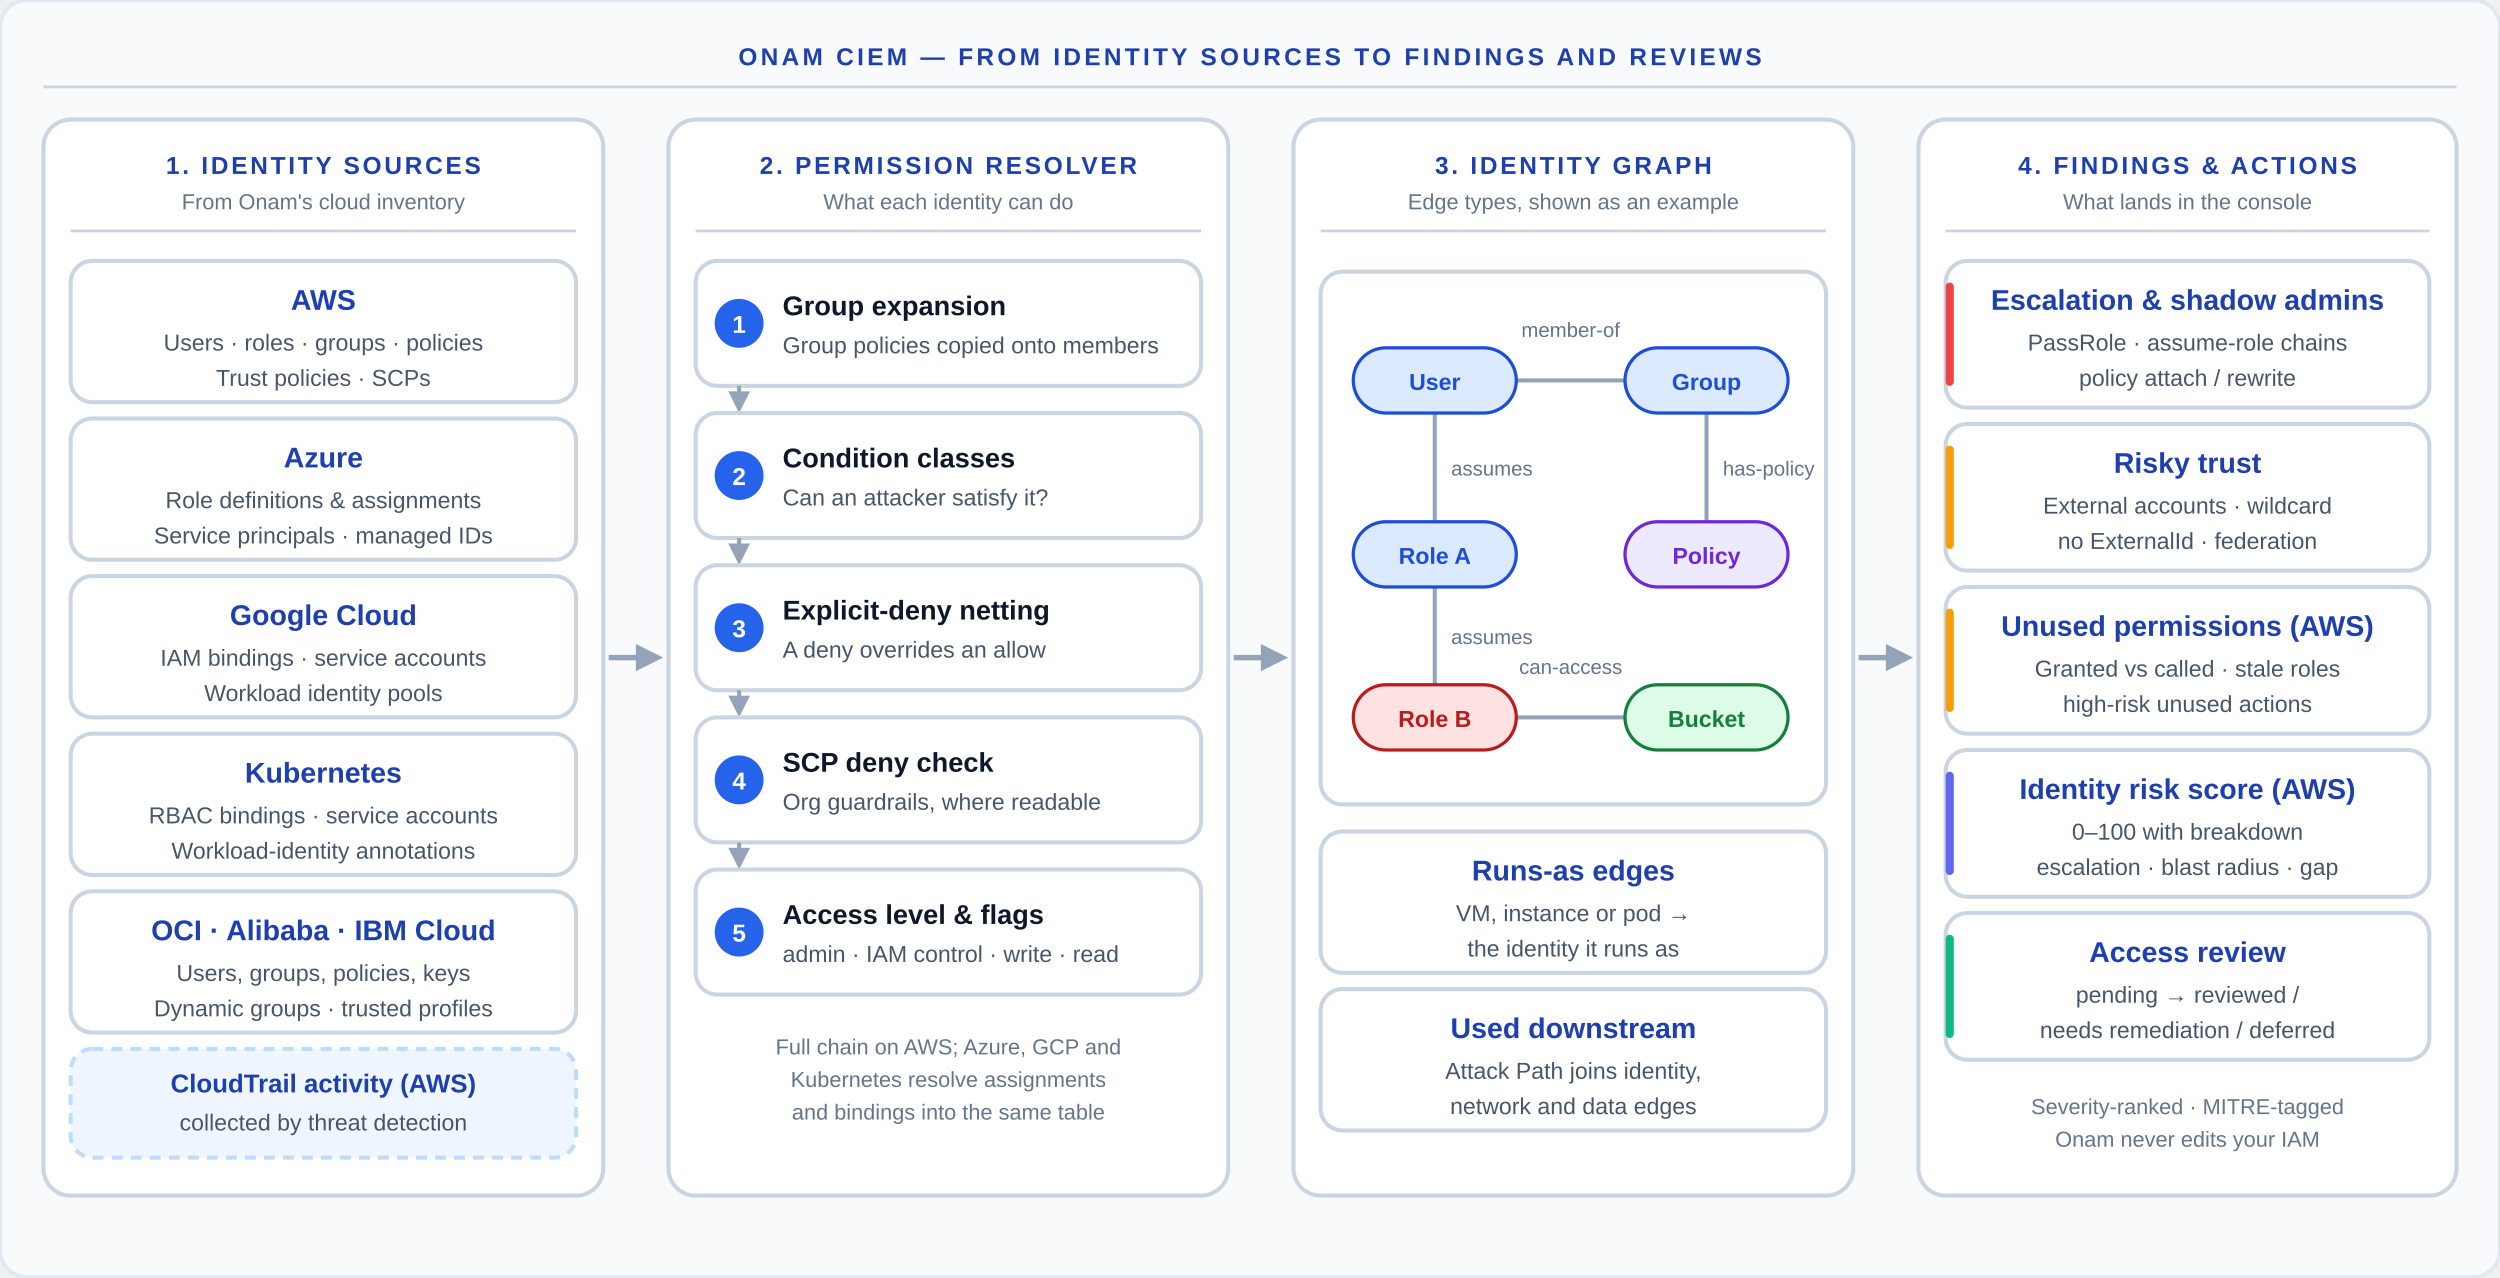
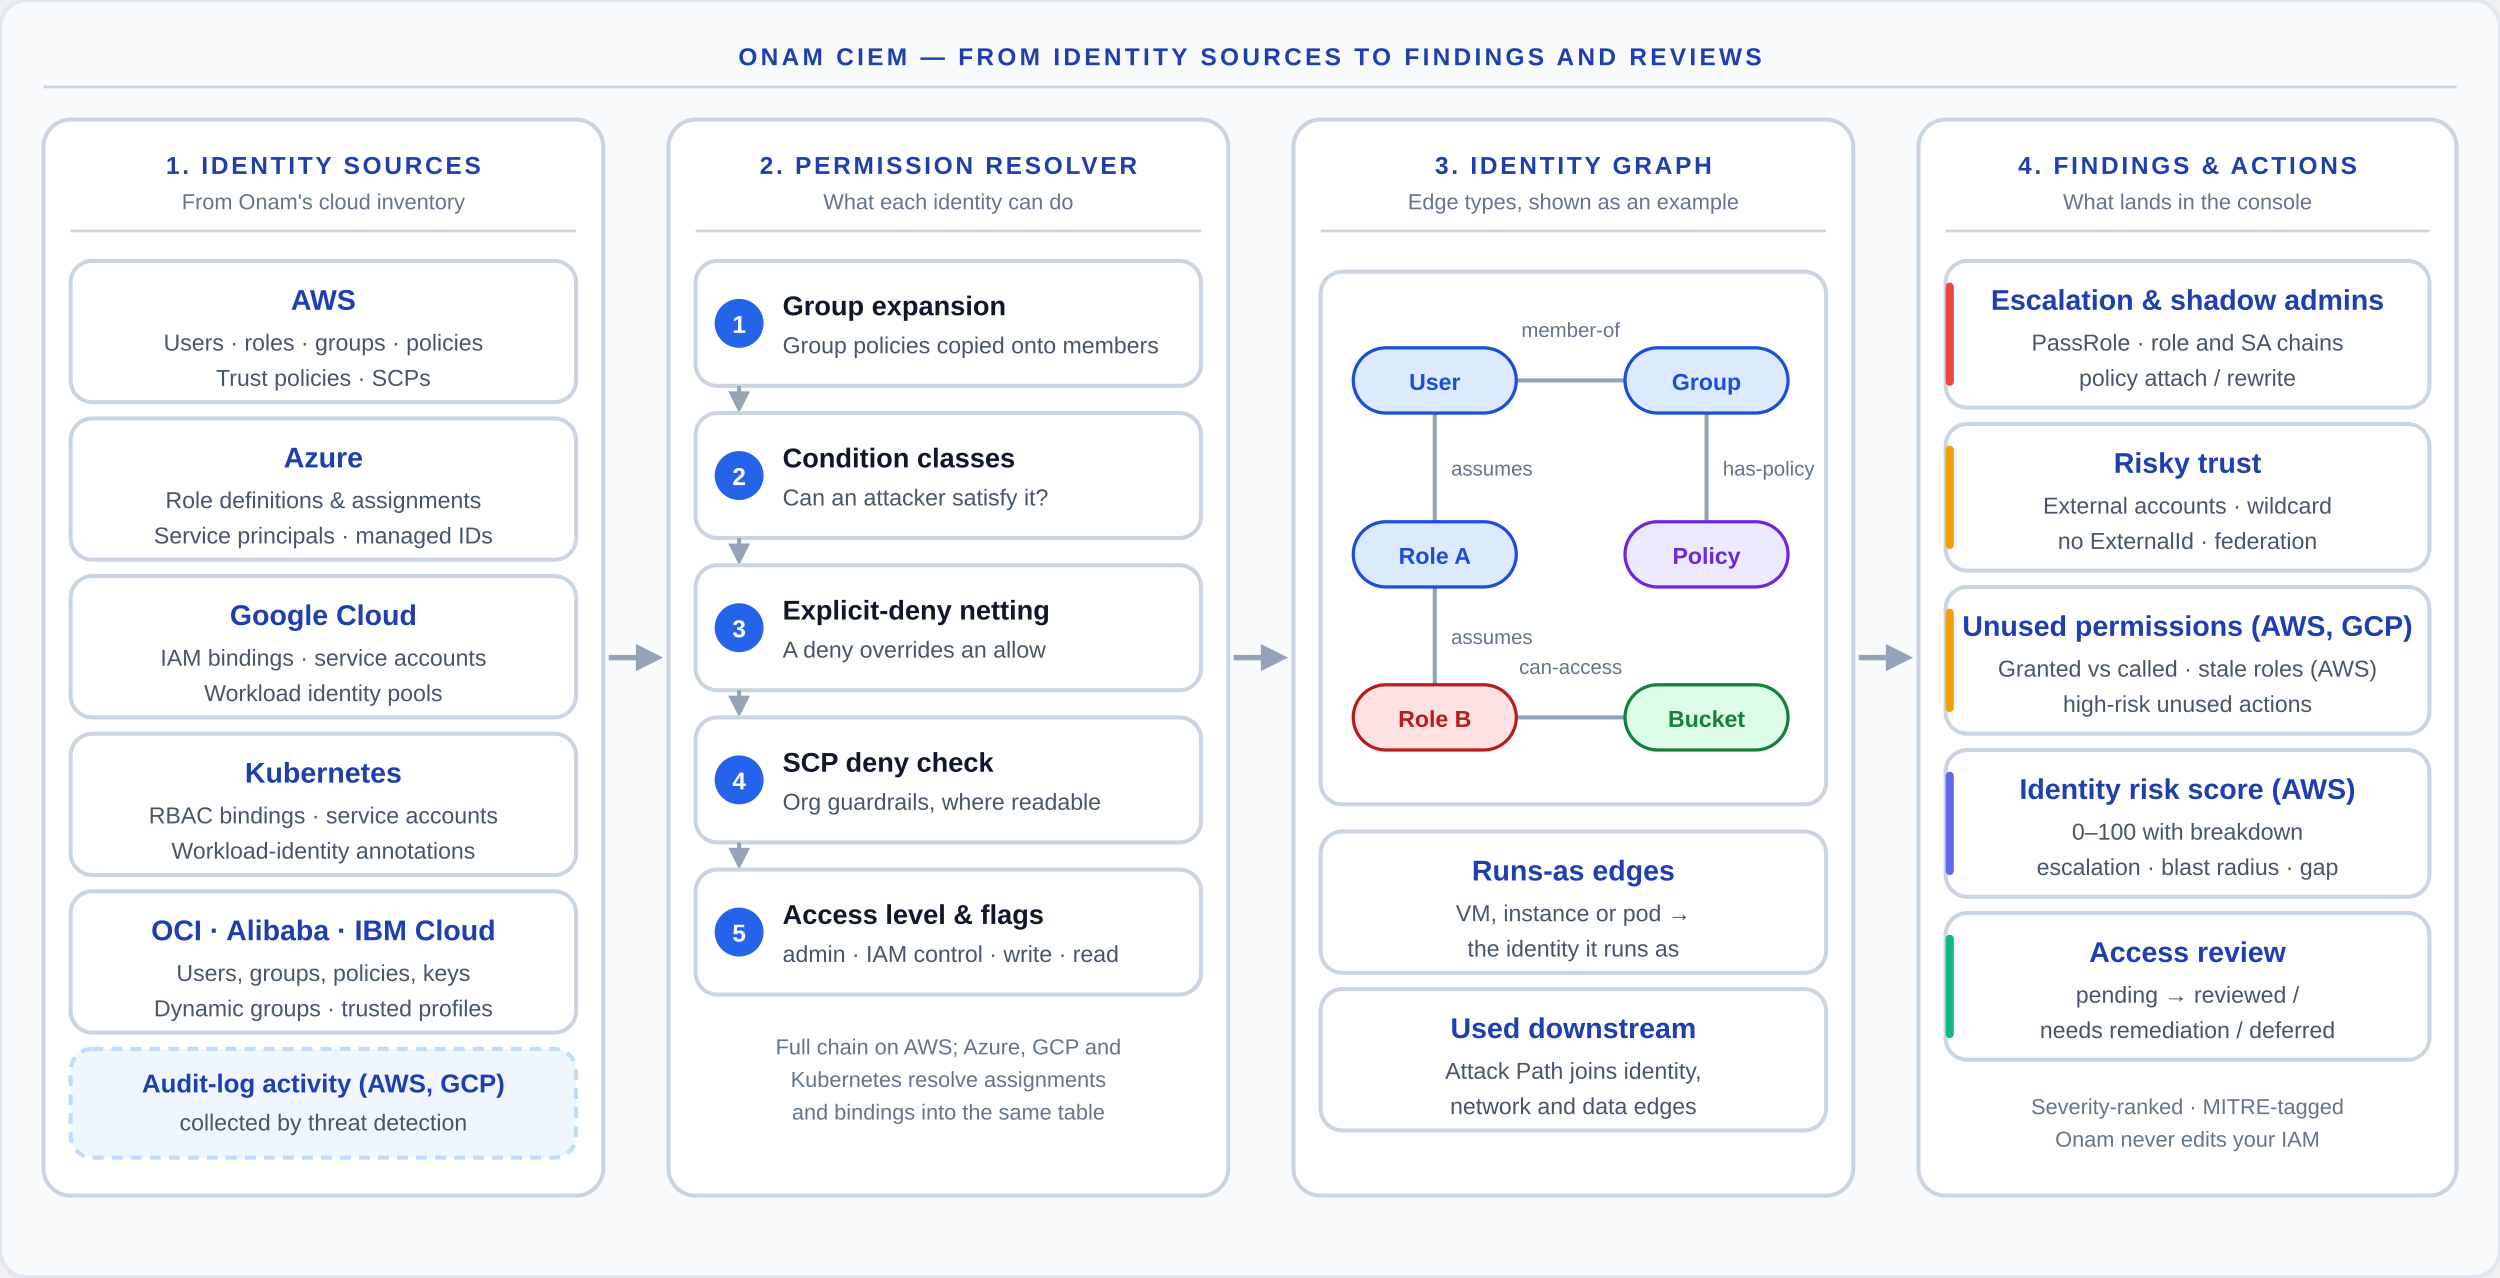
<svg xmlns="http://www.w3.org/2000/svg" viewBox="0 0 920 470" width="920" height="470" font-family="Arial, sans-serif" role="img" aria-label="How Onam CIEM works: identity sources, effective-permission resolver, identity graph, findings and access reviews">
  <rect width="920" height="470" fill="#F8FAFC" stroke="#E2E8F0" stroke-width="1.5" rx="10" />
  <text x="460" y="24" text-anchor="middle" font-size="9" font-weight="700" letter-spacing="1.2" fill="#1E40AF">ONAM CIEM — FROM IDENTITY SOURCES TO FINDINGS AND REVIEWS</text>
  <line x1="16" y1="32" x2="904" y2="32" stroke="#CBD5E1" stroke-width="1" />
  <rect x="16" y="44" width="206" height="396" fill="#FFFFFF" stroke="#CBD5E1" stroke-width="1.5" rx="10" />
  <text x="119.0" y="64" text-anchor="middle" font-size="9" font-weight="700" letter-spacing="1" fill="#1E40AF">1. IDENTITY SOURCES</text>
  <text x="119.0" y="77" text-anchor="middle" font-size="8" fill="#64748B">From Onam's cloud inventory</text>
  <line x1="26" y1="85" x2="212" y2="85" stroke="#CBD5E1" stroke-width="1" />
  <rect x="246" y="44" width="206" height="396" fill="#FFFFFF" stroke="#CBD5E1" stroke-width="1.5" rx="10" />
  <text x="349.0" y="64" text-anchor="middle" font-size="9" font-weight="700" letter-spacing="1" fill="#1E40AF">2. PERMISSION RESOLVER</text>
  <text x="349.0" y="77" text-anchor="middle" font-size="8" fill="#64748B">What each identity can do</text>
  <line x1="256" y1="85" x2="442" y2="85" stroke="#CBD5E1" stroke-width="1" />
  <rect x="476" y="44" width="206" height="396" fill="#FFFFFF" stroke="#CBD5E1" stroke-width="1.5" rx="10" />
  <text x="579.0" y="64" text-anchor="middle" font-size="9" font-weight="700" letter-spacing="1" fill="#1E40AF">3. IDENTITY GRAPH</text>
  <text x="579.0" y="77" text-anchor="middle" font-size="8" fill="#64748B">Edge types, shown as an example</text>
  <line x1="486" y1="85" x2="672" y2="85" stroke="#CBD5E1" stroke-width="1" />
  <rect x="706" y="44" width="198" height="396" fill="#FFFFFF" stroke="#CBD5E1" stroke-width="1.5" rx="10" />
  <text x="805.0" y="64" text-anchor="middle" font-size="9" font-weight="700" letter-spacing="1" fill="#1E40AF">4. FINDINGS &amp; ACTIONS</text>
  <text x="805.0" y="77" text-anchor="middle" font-size="8" fill="#64748B">What lands in the console</text>
  <line x1="716" y1="85" x2="894" y2="85" stroke="#CBD5E1" stroke-width="1" />
  <line x1="224" y1="242.0" x2="236" y2="242.0" stroke="#94A3B8" stroke-width="2" />
  <polygon points="234,237.0 244,242.0 234,247.0" fill="#94A3B8" />
  <line x1="454" y1="242.0" x2="466" y2="242.0" stroke="#94A3B8" stroke-width="2" />
  <polygon points="464,237.0 474,242.0 464,247.0" fill="#94A3B8" />
  <line x1="684" y1="242.0" x2="696" y2="242.0" stroke="#94A3B8" stroke-width="2" />
  <polygon points="694,237.0 704,242.0 694,247.0" fill="#94A3B8" />
  <rect x="26" y="96" width="186" height="52" fill="#FFFFFF" stroke="#CBD5E1" stroke-width="1.5" rx="8" />
  <text x="119.0" y="114" text-anchor="middle" font-size="10.5" font-weight="700" fill="#1E40AF">AWS</text>
  <text x="119.0" y="129" text-anchor="middle" font-size="8.5" fill="#475569">Users · roles · groups · policies</text>
  <text x="119.0" y="142" text-anchor="middle" font-size="8.5" fill="#475569">Trust policies · SCPs</text>
  <rect x="26" y="154" width="186" height="52" fill="#FFFFFF" stroke="#CBD5E1" stroke-width="1.5" rx="8" />
  <text x="119.0" y="172" text-anchor="middle" font-size="10.5" font-weight="700" fill="#1E40AF">Azure</text>
  <text x="119.0" y="187" text-anchor="middle" font-size="8.5" fill="#475569">Role definitions &amp; assignments</text>
  <text x="119.0" y="200" text-anchor="middle" font-size="8.5" fill="#475569">Service principals · managed IDs</text>
  <rect x="26" y="212" width="186" height="52" fill="#FFFFFF" stroke="#CBD5E1" stroke-width="1.5" rx="8" />
  <text x="119.0" y="230" text-anchor="middle" font-size="10.5" font-weight="700" fill="#1E40AF">Google Cloud</text>
  <text x="119.0" y="245" text-anchor="middle" font-size="8.5" fill="#475569">IAM bindings · service accounts</text>
  <text x="119.0" y="258" text-anchor="middle" font-size="8.5" fill="#475569">Workload identity pools</text>
  <rect x="26" y="270" width="186" height="52" fill="#FFFFFF" stroke="#CBD5E1" stroke-width="1.5" rx="8" />
  <text x="119.0" y="288" text-anchor="middle" font-size="10.5" font-weight="700" fill="#1E40AF">Kubernetes</text>
  <text x="119.0" y="303" text-anchor="middle" font-size="8.5" fill="#475569">RBAC bindings · service accounts</text>
  <text x="119.0" y="316" text-anchor="middle" font-size="8.5" fill="#475569">Workload-identity annotations</text>
  <rect x="26" y="328" width="186" height="52" fill="#FFFFFF" stroke="#CBD5E1" stroke-width="1.5" rx="8" />
  <text x="119.0" y="346" text-anchor="middle" font-size="10.5" font-weight="700" fill="#1E40AF">OCI · Alibaba · IBM Cloud</text>
  <text x="119.0" y="361" text-anchor="middle" font-size="8.5" fill="#475569">Users, groups, policies, keys</text>
  <text x="119.0" y="374" text-anchor="middle" font-size="8.5" fill="#475569">Dynamic groups · trusted profiles</text>
  <rect x="26" y="386" width="186" height="40" fill="#EFF6FF" stroke="#BFDBFE" stroke-width="1.5" rx="8" stroke-dasharray="4 3" />
-   <text x="119.0" y="402" text-anchor="middle" font-size="9.5" font-weight="700" fill="#1E40AF">CloudTrail activity (AWS)</text>
+   <text x="119.0" y="402" text-anchor="middle" font-size="9.5" font-weight="700" fill="#1E40AF">Audit-log activity (AWS, GCP)</text>
  <text x="119.0" y="416" text-anchor="middle" font-size="8.5" fill="#475569">collected by threat detection</text>
  <rect x="256" y="96" width="186" height="46" fill="#FFFFFF" stroke="#CBD5E1" stroke-width="1.5" rx="8" />
  <circle cx="272" cy="119" r="9" fill="#2563EB" />
  <text x="272" y="122.5" text-anchor="middle" font-size="9" font-weight="700" fill="#FFFFFF">1</text>
  <text x="288" y="116" text-anchor="start" font-size="10" font-weight="700" fill="#0F172A">Group expansion</text>
  <text x="288" y="130" text-anchor="start" font-size="8.5" fill="#475569">Group policies copied onto members</text>
  <line x1="272" y1="142" x2="272" y2="145" stroke="#94A3B8" stroke-width="1.5" />
  <polygon points="268,144 272,152 276,144" fill="#94A3B8" />
  <rect x="256" y="152" width="186" height="46" fill="#FFFFFF" stroke="#CBD5E1" stroke-width="1.5" rx="8" />
  <circle cx="272" cy="175" r="9" fill="#2563EB" />
  <text x="272" y="178.5" text-anchor="middle" font-size="9" font-weight="700" fill="#FFFFFF">2</text>
  <text x="288" y="172" text-anchor="start" font-size="10" font-weight="700" fill="#0F172A">Condition classes</text>
  <text x="288" y="186" text-anchor="start" font-size="8.5" fill="#475569">Can an attacker satisfy it?</text>
  <line x1="272" y1="198" x2="272" y2="201" stroke="#94A3B8" stroke-width="1.5" />
  <polygon points="268,200 272,208 276,200" fill="#94A3B8" />
  <rect x="256" y="208" width="186" height="46" fill="#FFFFFF" stroke="#CBD5E1" stroke-width="1.5" rx="8" />
  <circle cx="272" cy="231" r="9" fill="#2563EB" />
  <text x="272" y="234.5" text-anchor="middle" font-size="9" font-weight="700" fill="#FFFFFF">3</text>
  <text x="288" y="228" text-anchor="start" font-size="10" font-weight="700" fill="#0F172A">Explicit-deny netting</text>
  <text x="288" y="242" text-anchor="start" font-size="8.5" fill="#475569">A deny overrides an allow</text>
  <line x1="272" y1="254" x2="272" y2="257" stroke="#94A3B8" stroke-width="1.5" />
  <polygon points="268,256 272,264 276,256" fill="#94A3B8" />
  <rect x="256" y="264" width="186" height="46" fill="#FFFFFF" stroke="#CBD5E1" stroke-width="1.5" rx="8" />
  <circle cx="272" cy="287" r="9" fill="#2563EB" />
  <text x="272" y="290.5" text-anchor="middle" font-size="9" font-weight="700" fill="#FFFFFF">4</text>
  <text x="288" y="284" text-anchor="start" font-size="10" font-weight="700" fill="#0F172A">SCP deny check</text>
  <text x="288" y="298" text-anchor="start" font-size="8.5" fill="#475569">Org guardrails, where readable</text>
  <line x1="272" y1="310" x2="272" y2="313" stroke="#94A3B8" stroke-width="1.5" />
  <polygon points="268,312 272,320 276,312" fill="#94A3B8" />
  <rect x="256" y="320" width="186" height="46" fill="#FFFFFF" stroke="#CBD5E1" stroke-width="1.5" rx="8" />
  <circle cx="272" cy="343" r="9" fill="#2563EB" />
  <text x="272" y="346.5" text-anchor="middle" font-size="9" font-weight="700" fill="#FFFFFF">5</text>
  <text x="288" y="340" text-anchor="start" font-size="10" font-weight="700" fill="#0F172A">Access level &amp; flags</text>
  <text x="288" y="354" text-anchor="start" font-size="8.5" fill="#475569">admin · IAM control · write · read</text>
  <text x="349.0" y="388" text-anchor="middle" font-size="8" fill="#64748B">Full chain on AWS; Azure, GCP and</text>
  <text x="349.0" y="400" text-anchor="middle" font-size="8" fill="#64748B">Kubernetes resolve assignments</text>
  <text x="349.0" y="412" text-anchor="middle" font-size="8" fill="#64748B">and bindings into the same table</text>
  <rect x="486" y="100" width="186" height="196" fill="#FFFFFF" stroke="#CBD5E1" stroke-width="1.5" rx="8" />
  <line x1="528" y1="140" x2="628" y2="140" stroke="#94A3B8" stroke-width="1.5" />
  <text x="578.0" y="124.0" text-anchor="middle" font-size="7.5" fill="#64748B">member-of</text>
  <line x1="628" y1="140" x2="628" y2="204" stroke="#94A3B8" stroke-width="1.5" />
  <text x="634.0" y="175.0" text-anchor="start" font-size="7.5" fill="#64748B">has-policy</text>
  <line x1="528" y1="140" x2="528" y2="204" stroke="#94A3B8" stroke-width="1.5" />
  <text x="534.0" y="175.0" text-anchor="start" font-size="7.5" fill="#64748B">assumes</text>
  <line x1="528" y1="204" x2="528" y2="264" stroke="#94A3B8" stroke-width="1.5" />
  <text x="534.0" y="237.0" text-anchor="start" font-size="7.5" fill="#64748B">assumes</text>
  <line x1="528" y1="264" x2="628" y2="264" stroke="#94A3B8" stroke-width="1.5" />
  <text x="578.0" y="248.0" text-anchor="middle" font-size="7.5" fill="#64748B">can-access</text>
  <rect x="498" y="128" width="60" height="24" rx="12" fill="#DBEAFE" stroke="#1D4ED8" stroke-width="1.2" />
  <text x="528" y="143.5" text-anchor="middle" font-size="8.5" font-weight="700" fill="#1D4ED8">User</text>
  <rect x="598" y="128" width="60" height="24" rx="12" fill="#DBEAFE" stroke="#1D4ED8" stroke-width="1.2" />
  <text x="628" y="143.5" text-anchor="middle" font-size="8.5" font-weight="700" fill="#1D4ED8">Group</text>
  <rect x="598" y="192" width="60" height="24" rx="12" fill="#EDE9FE" stroke="#6D28D9" stroke-width="1.2" />
  <text x="628" y="207.5" text-anchor="middle" font-size="8.5" font-weight="700" fill="#6D28D9">Policy</text>
  <rect x="498" y="192" width="60" height="24" rx="12" fill="#DBEAFE" stroke="#1D4ED8" stroke-width="1.2" />
  <text x="528" y="207.5" text-anchor="middle" font-size="8.5" font-weight="700" fill="#1D4ED8">Role A</text>
  <rect x="498" y="252" width="60" height="24" rx="12" fill="#FEE2E2" stroke="#B91C1C" stroke-width="1.2" />
  <text x="528" y="267.5" text-anchor="middle" font-size="8.5" font-weight="700" fill="#B91C1C">Role B</text>
  <rect x="598" y="252" width="60" height="24" rx="12" fill="#DCFCE7" stroke="#15803D" stroke-width="1.2" />
  <text x="628" y="267.5" text-anchor="middle" font-size="8.5" font-weight="700" fill="#15803D">Bucket</text>
  <rect x="486" y="306" width="186" height="52" fill="#FFFFFF" stroke="#CBD5E1" stroke-width="1.5" rx="8" />
  <text x="579.0" y="324" text-anchor="middle" font-size="10.5" font-weight="700" fill="#1E40AF">Runs-as edges</text>
  <text x="579.0" y="339" text-anchor="middle" font-size="8.5" fill="#475569">VM, instance or pod →</text>
  <text x="579.0" y="352" text-anchor="middle" font-size="8.5" fill="#475569">the identity it runs as</text>
  <rect x="486" y="364" width="186" height="52" fill="#FFFFFF" stroke="#CBD5E1" stroke-width="1.5" rx="8" />
  <text x="579.0" y="382" text-anchor="middle" font-size="10.5" font-weight="700" fill="#1E40AF">Used downstream</text>
  <text x="579.0" y="397" text-anchor="middle" font-size="8.5" fill="#475569">Attack Path joins identity,</text>
  <text x="579.0" y="410" text-anchor="middle" font-size="8.5" fill="#475569">network and data edges</text>
  <rect x="716" y="96" width="178" height="54" fill="#FFFFFF" stroke="#CBD5E1" stroke-width="1.5" rx="8" />
  <rect x="716" y="104" width="3" height="38" fill="#EF4444" rx="1.5" />
  <text x="805.0" y="114" text-anchor="middle" font-size="10.5" font-weight="700" fill="#1E40AF">Escalation &amp; shadow admins</text>
-   <text x="805.0" y="129" text-anchor="middle" font-size="8.5" fill="#475569">PassRole · assume-role chains</text>
+   <text x="805.0" y="129" text-anchor="middle" font-size="8.5" fill="#475569">PassRole · role and SA chains</text>
  <text x="805.0" y="142" text-anchor="middle" font-size="8.5" fill="#475569">policy attach / rewrite</text>
  <rect x="716" y="156" width="178" height="54" fill="#FFFFFF" stroke="#CBD5E1" stroke-width="1.5" rx="8" />
  <rect x="716" y="164" width="3" height="38" fill="#F59E0B" rx="1.5" />
  <text x="805.0" y="174" text-anchor="middle" font-size="10.5" font-weight="700" fill="#1E40AF">Risky trust</text>
  <text x="805.0" y="189" text-anchor="middle" font-size="8.5" fill="#475569">External accounts · wildcard</text>
  <text x="805.0" y="202" text-anchor="middle" font-size="8.5" fill="#475569">no ExternalId · federation</text>
  <rect x="716" y="216" width="178" height="54" fill="#FFFFFF" stroke="#CBD5E1" stroke-width="1.5" rx="8" />
  <rect x="716" y="224" width="3" height="38" fill="#F59E0B" rx="1.5" />
-   <text x="805.0" y="234" text-anchor="middle" font-size="10.5" font-weight="700" fill="#1E40AF">Unused permissions (AWS)</text>
-   <text x="805.0" y="249" text-anchor="middle" font-size="8.5" fill="#475569">Granted vs called · stale roles</text>
+   <text x="805.0" y="234" text-anchor="middle" font-size="10.5" font-weight="700" fill="#1E40AF">Unused permissions (AWS, GCP)</text>
+   <text x="805.0" y="249" text-anchor="middle" font-size="8.5" fill="#475569">Granted vs called · stale roles (AWS)</text>
  <text x="805.0" y="262" text-anchor="middle" font-size="8.5" fill="#475569">high-risk unused actions</text>
  <rect x="716" y="276" width="178" height="54" fill="#FFFFFF" stroke="#CBD5E1" stroke-width="1.5" rx="8" />
  <rect x="716" y="284" width="3" height="38" fill="#6366F1" rx="1.5" />
  <text x="805.0" y="294" text-anchor="middle" font-size="10.5" font-weight="700" fill="#1E40AF">Identity risk score (AWS)</text>
  <text x="805.0" y="309" text-anchor="middle" font-size="8.5" fill="#475569">0–100 with breakdown</text>
  <text x="805.0" y="322" text-anchor="middle" font-size="8.5" fill="#475569">escalation · blast radius · gap</text>
  <rect x="716" y="336" width="178" height="54" fill="#FFFFFF" stroke="#CBD5E1" stroke-width="1.5" rx="8" />
  <rect x="716" y="344" width="3" height="38" fill="#10B981" rx="1.5" />
  <text x="805.0" y="354" text-anchor="middle" font-size="10.5" font-weight="700" fill="#1E40AF">Access review</text>
  <text x="805.0" y="369" text-anchor="middle" font-size="8.5" fill="#475569">pending → reviewed /</text>
  <text x="805.0" y="382" text-anchor="middle" font-size="8.5" fill="#475569">needs remediation / deferred</text>
  <text x="805.0" y="410" text-anchor="middle" font-size="8" fill="#64748B">Severity-ranked · MITRE-tagged</text>
  <text x="805.0" y="422" text-anchor="middle" font-size="8" fill="#64748B">Onam never edits your IAM</text>
</svg>
